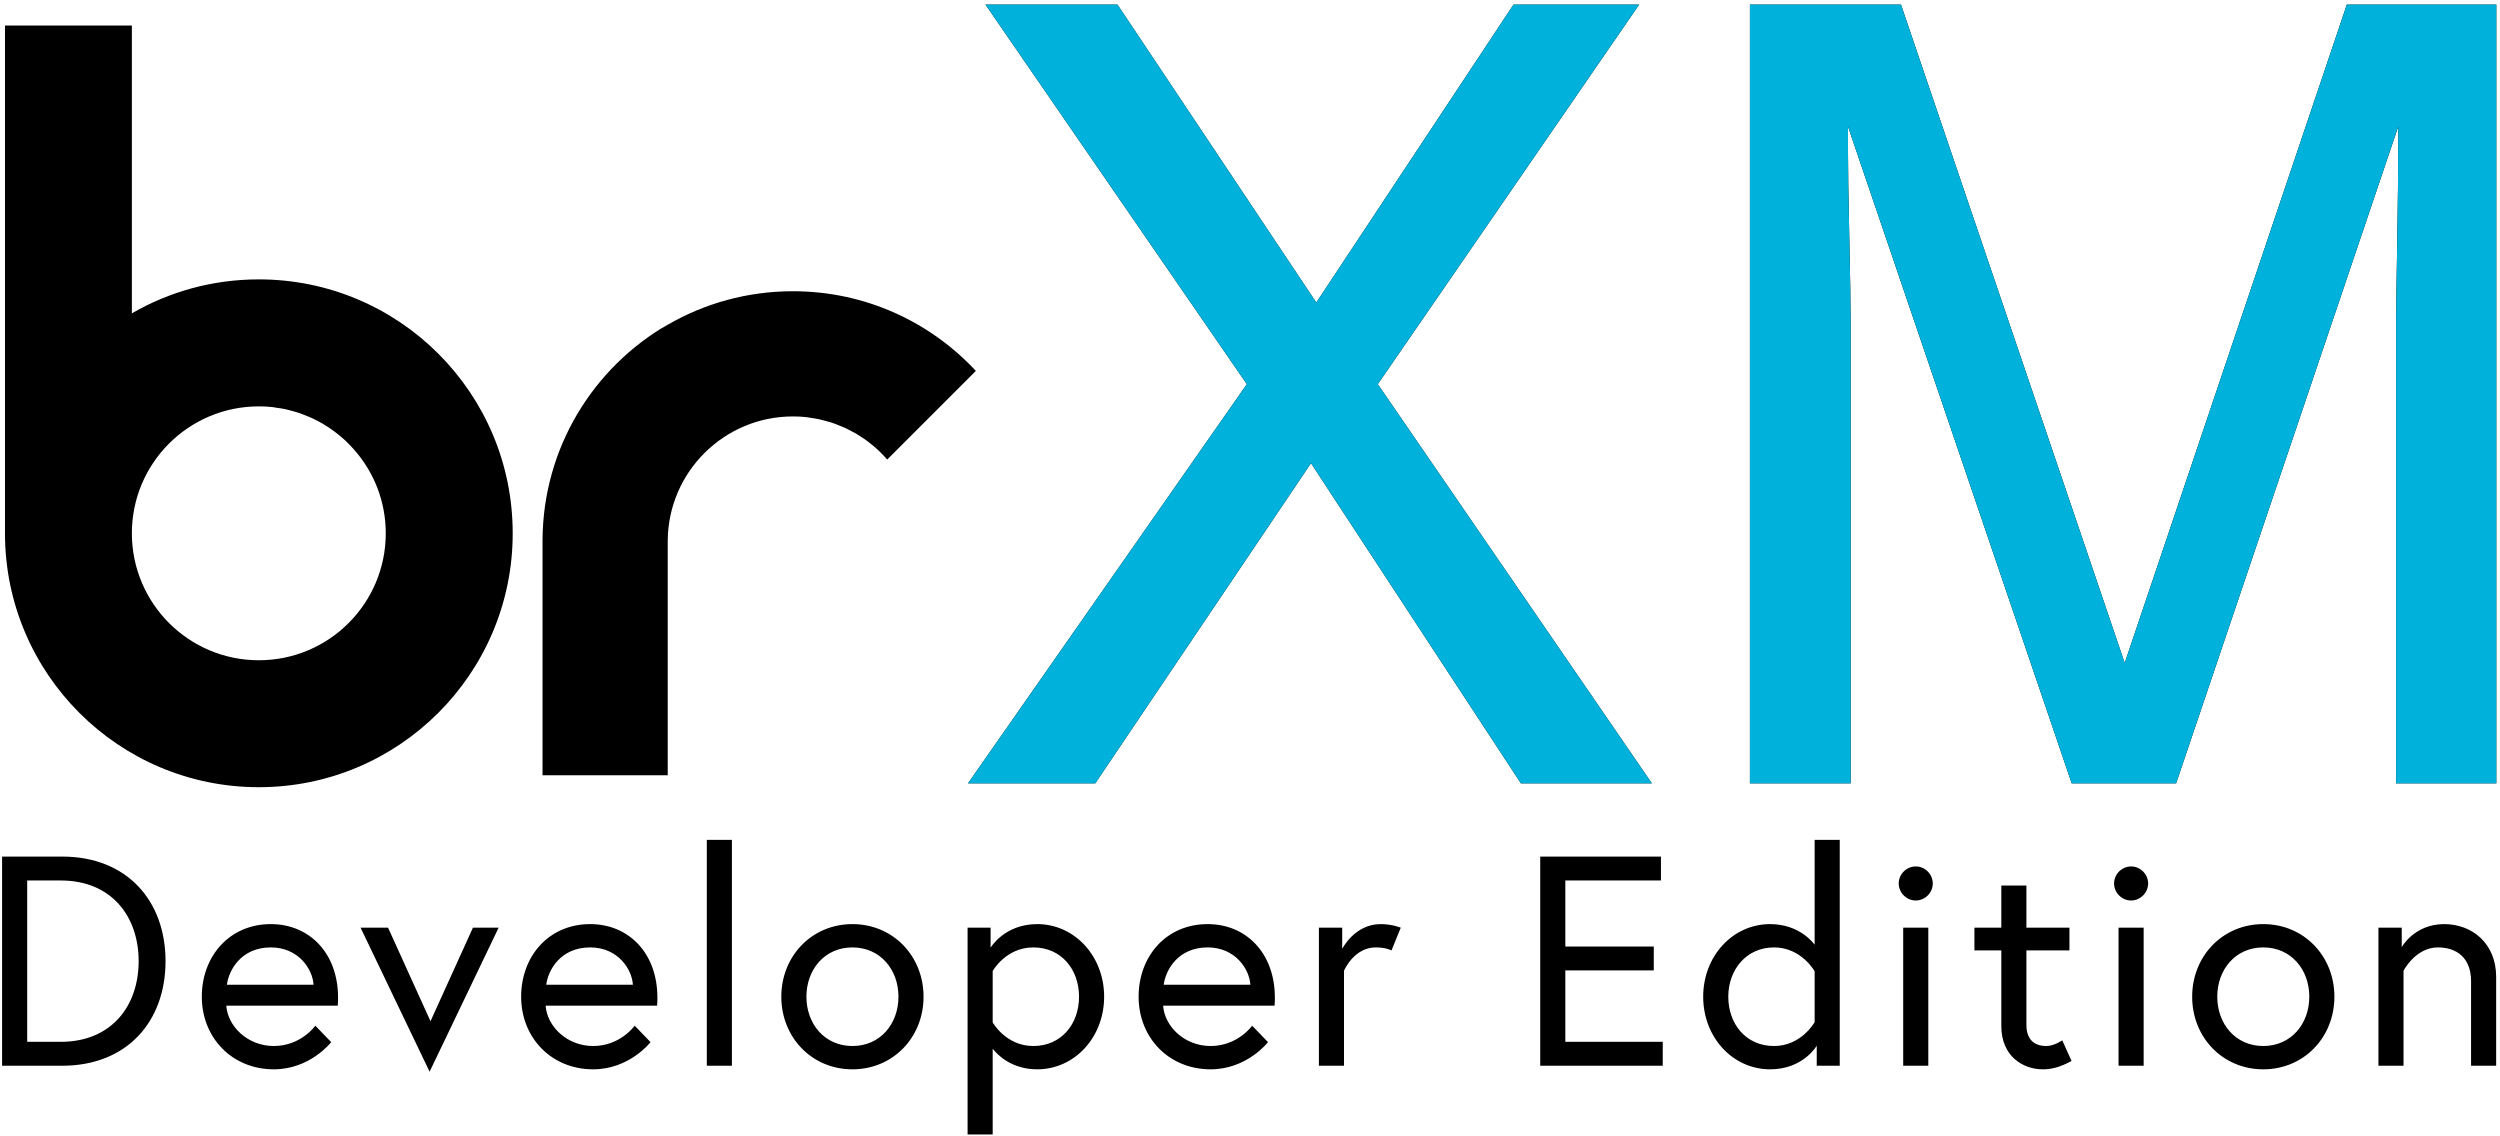
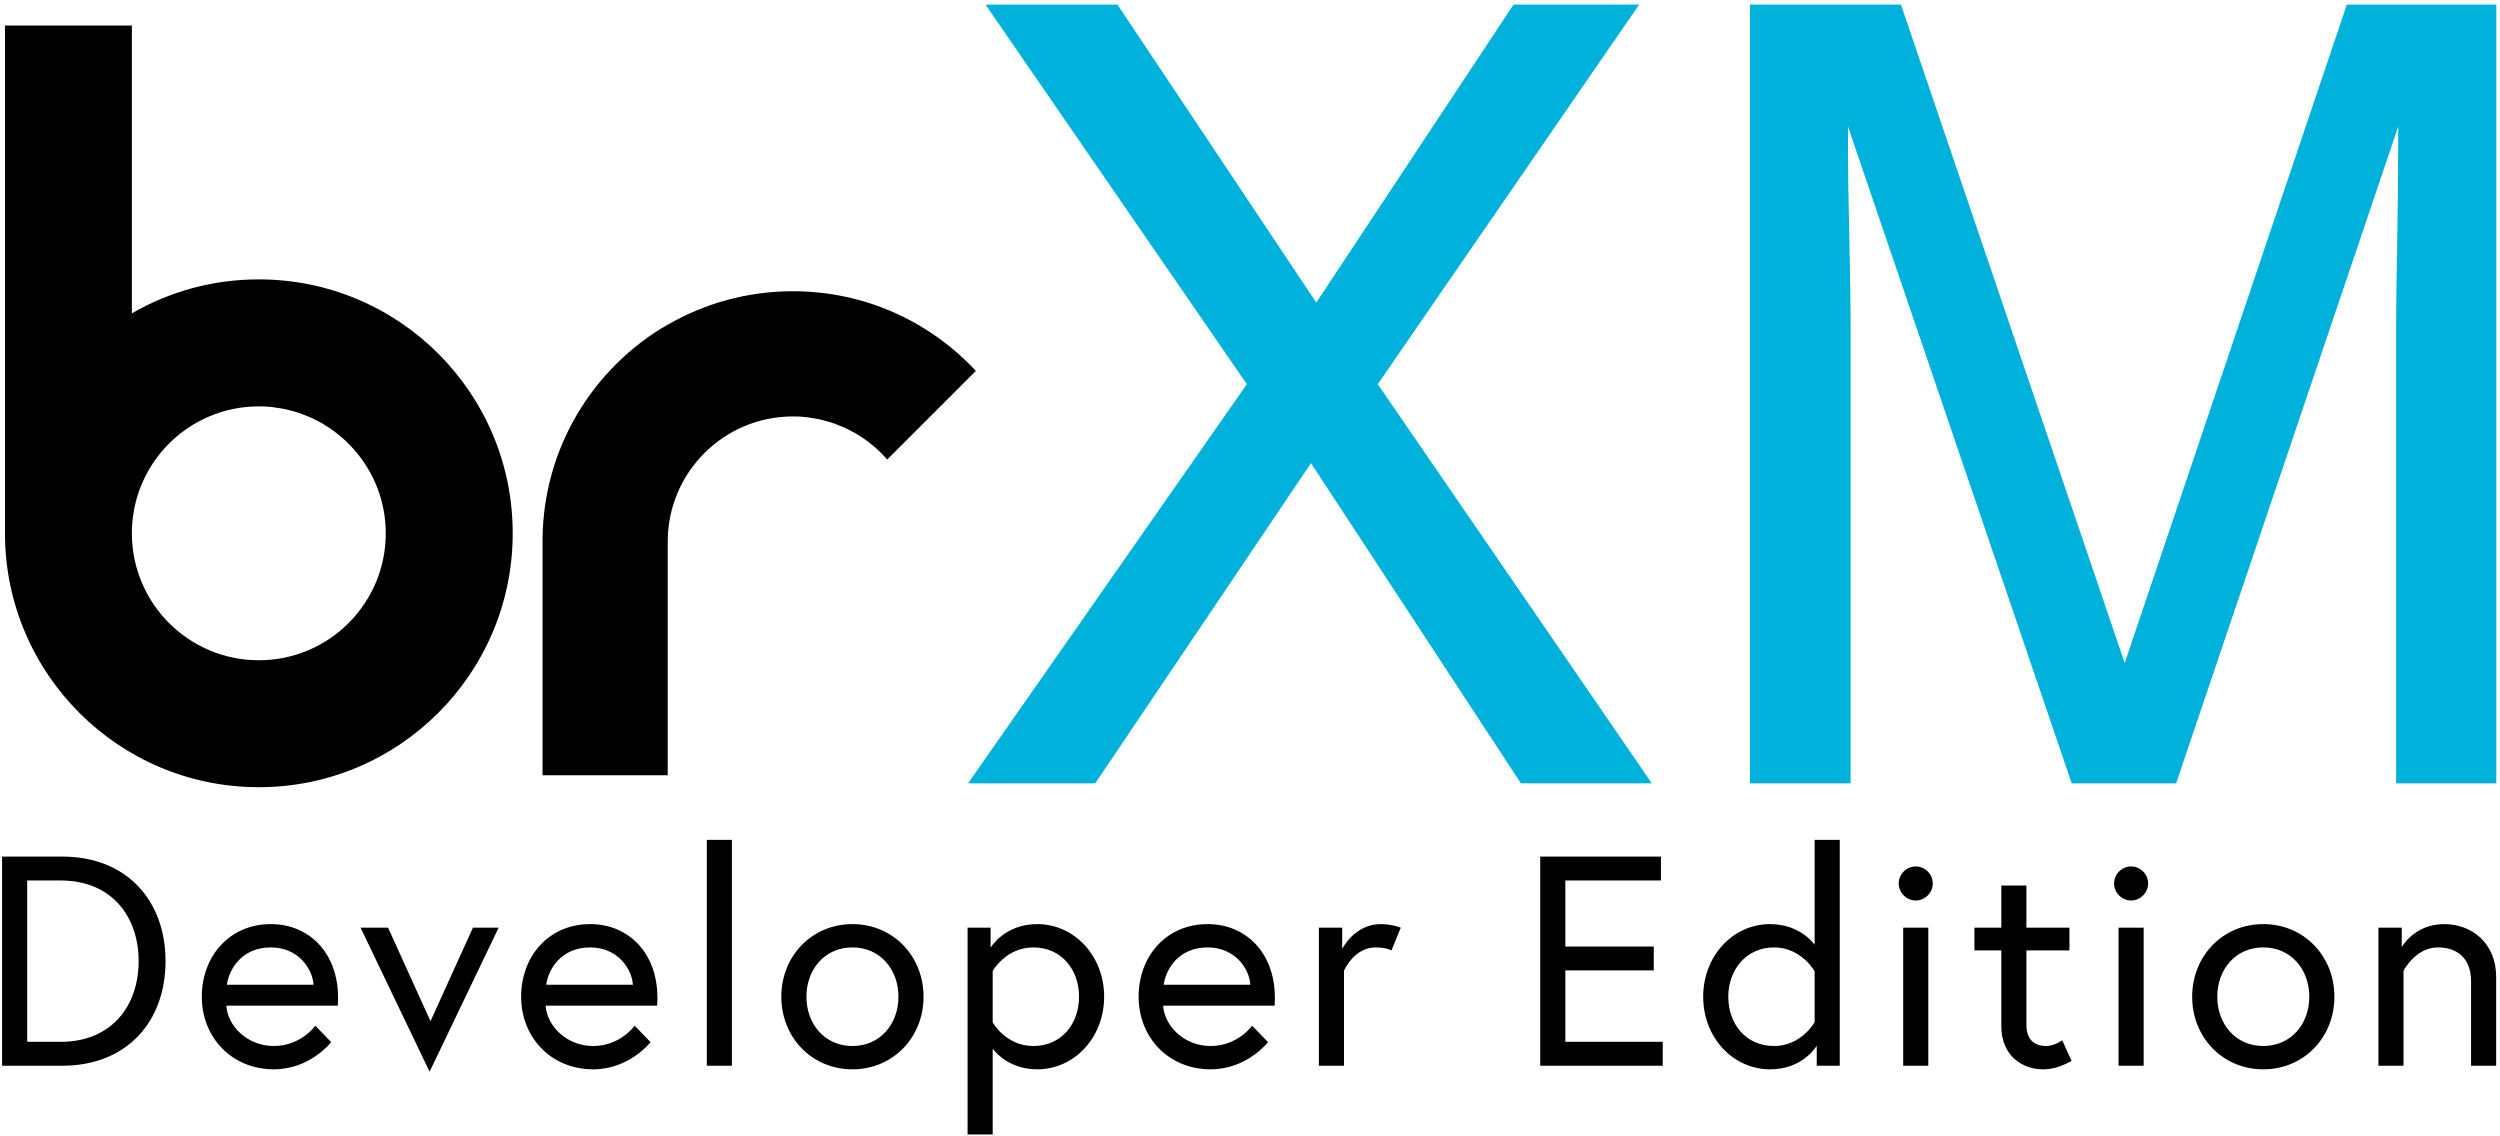
- <svg xmlns="http://www.w3.org/2000/svg" xmlns:xlink="http://www.w3.org/1999/xlink" width="502px" height="228px" viewBox="0 0 502 228" version="1.1">
-   <defs>
-     <path d="M224.423,212.298 L198.877,212.298 L254.867,132.145 L202.389,55.93 L228.894,55.93 L268.811,115.752 L308.409,55.93 L333.636,55.93 L281.159,132.145 L336.191,212.298 L309.899,212.298 L267.747,148.005 L224.423,212.298 Z M355.883,55.93 L386.22,55.93 L431.14,188.135 L475.741,55.93 L505.758,55.93 L505.758,212.298 L485.64,212.298 L485.64,120.01 C485.64,116.816 485.711,111.53 485.853,104.149 C485.995,96.769 486.066,88.857 486.066,80.412 L441.465,212.298 L420.496,212.298 L375.576,80.412 L375.576,85.202 C375.576,89.034 375.664,94.871 375.842,102.712 C376.019,110.554 376.108,116.32 376.108,120.01 L376.108,212.298 L355.883,212.298 L355.883,55.93 Z" id="path-1" />
-   </defs>
+ <svg xmlns="http://www.w3.org/2000/svg" width="502px" height="228px" viewBox="0 0 502 228" version="1.1">
  <g id="Page-1" stroke="none" stroke-width="1" fill="none" fill-rule="evenodd">
-     <g id="brXM-Developer-Edition" transform="translate(-4.5, -55)" fill-rule="nonzero">
-       <g id="Group" transform="translate(5.5, 60)">
-         <path d="M206.28,143.57 C206.5,143.71 206.74,143.85 206.98,143.97 L206.98,144 C206.74,143.86 206.5,143.72 206.28,143.57 Z" id="Path" fill="#00BBDB" />
-         <path d="M177.16,87.27 C176.6,86.63 175.99,86.02 175.38,85.42 C175.34,85.38 175.3,85.36 175.27,85.32 C174.69,84.78 174.07,84.26 173.43,83.79 C173.36,83.72 173.26,83.65 173.17,83.58 C172.59,83.15 171.99,82.75 171.35,82.36 C171.22,82.28 171.09,82.19 170.95,82.1 C170.37,81.77 169.77,81.46 169.16,81.15 C168.97,81.05 168.78,80.97 168.59,80.87 C168.01,80.62 167.42,80.38 166.82,80.16 C166.58,80.08 166.36,79.98 166.12,79.91 C165.54,79.72 164.95,79.56 164.35,79.41 L163.56,79.2 C162.93,79.07 162.32,78.98 161.68,78.89 C161.43,78.85 161.18,78.79 160.92,78.76 C160.04,78.66 159.14,78.62 158.22,78.62 C144.43,78.62 133.22,89.73 133.08,103.49 L133.08,150.68 L107.94,150.68 L107.94,103.49 C108.02,84.97 118.1,68.83 133.08,60.17 L133.08,60.2 C132.61,60.46 132.15,60.74 131.69,61.05 C132.15,60.77 132.61,60.49 133.08,60.22 L133.08,60.21 C140.46,55.93 149.06,53.48 158.22,53.48 C172.75,53.48 185.8,59.64 194.95,69.48" id="Path" fill="#000000" />
-         <path d="M50.97,51.1 C41.68,51.1 32.97,53.58 25.48,57.92 L25.48,57.93 C25,58.21 24.54,58.49 24.07,58.78 C24.54,58.47 25,58.19 25.48,57.92 L25.48,0.13 L0,0.13 L0,102.09 C0,130.24 22.82,153.07 50.97,153.07 C79.13,153.07 101.95,130.23 101.95,102.09 C101.96,73.92 79.13,51.1 50.97,51.1 Z M50.97,127.58 C36.9,127.58 25.48,116.16 25.48,102.08 C25.48,88 36.9,76.6 50.97,76.6 C51.9,76.6 52.82,76.64 53.7,76.74 C53.97,76.77 54.22,76.82 54.48,76.87 C55.13,76.95 55.75,77.05 56.38,77.18 L57.18,77.39 C57.79,77.55 58.38,77.7 58.97,77.9 C59.21,77.97 59.44,78.07 59.67,78.15 C60.28,78.38 60.87,78.62 61.46,78.87 C61.66,78.97 61.84,79.05 62.04,79.15 C62.66,79.46 63.27,79.77 63.86,80.11 C64,80.21 64.14,80.29 64.27,80.38 C64.92,80.77 65.52,81.18 66.12,81.62 C66.22,81.69 66.32,81.76 66.39,81.83 C67.04,82.31 67.66,82.83 68.25,83.38 C68.28,83.42 68.32,83.44 68.36,83.48 C68.98,84.09 69.6,84.71 70.16,85.35 C74.08,89.83 76.46,95.67 76.46,102.08 C76.47,116.16 65.05,127.58 50.97,127.58 Z" id="Shape" fill="#000000" />
-         <path d="M207.94,143.5 C208.16,143.64 208.4,143.78 208.64,143.9 L208.64,143.93 C208.4,143.79 208.16,143.65 207.94,143.5 Z" id="Path" fill="#00BBDB" />
+     <g id="brXM-Developer-Edition" fill-rule="nonzero">
+       <g id="br" transform="translate(1, 5)" fill="#000000">
+         <path d="M177.16,87.27 C176.6,86.63 175.99,86.02 175.38,85.42 C175.34,85.38 175.3,85.36 175.27,85.32 C174.69,84.78 174.07,84.26 173.43,83.79 C173.36,83.72 173.26,83.65 173.17,83.58 C172.59,83.15 171.99,82.75 171.35,82.36 C171.22,82.28 171.09,82.19 170.95,82.1 C170.37,81.77 169.77,81.46 169.16,81.15 C168.97,81.05 168.78,80.97 168.59,80.87 C168.01,80.62 167.42,80.38 166.82,80.16 C166.58,80.08 166.36,79.98 166.12,79.91 C165.54,79.72 164.95,79.56 164.35,79.41 L163.56,79.2 C162.93,79.07 162.32,78.98 161.68,78.89 C161.43,78.85 161.18,78.79 160.92,78.76 C160.04,78.66 159.14,78.62 158.22,78.62 C144.43,78.62 133.22,89.73 133.08,103.49 L133.08,150.68 L107.94,150.68 L107.94,103.49 C108.02,84.97 118.1,68.83 133.08,60.17 L133.08,60.2 C132.61,60.46 132.15,60.74 131.69,61.05 C132.15,60.77 132.61,60.49 133.08,60.22 L133.08,60.21 C140.46,55.93 149.06,53.48 158.22,53.48 C172.75,53.48 185.8,59.64 194.95,69.48" id="Path" />
+         <path d="M50.97,51.1 C41.68,51.1 32.97,53.58 25.48,57.92 L25.48,57.93 C25,58.21 24.54,58.49 24.07,58.78 C24.54,58.47 25,58.19 25.48,57.92 L25.48,0.13 L0,0.13 L0,102.09 C0,130.24 22.82,153.07 50.97,153.07 C79.13,153.07 101.95,130.23 101.95,102.09 C101.96,73.92 79.13,51.1 50.97,51.1 Z M50.97,127.58 C36.9,127.58 25.48,116.16 25.48,102.08 C25.48,88 36.9,76.6 50.97,76.6 C51.9,76.6 52.82,76.64 53.7,76.74 C53.97,76.77 54.22,76.82 54.48,76.87 C55.13,76.95 55.75,77.05 56.38,77.18 L57.18,77.39 C57.79,77.55 58.38,77.7 58.97,77.9 C59.21,77.97 59.44,78.07 59.67,78.15 C60.28,78.38 60.87,78.62 61.46,78.87 C61.66,78.97 61.84,79.05 62.04,79.15 C62.66,79.46 63.27,79.77 63.86,80.11 C64,80.21 64.14,80.29 64.27,80.38 C64.92,80.77 65.52,81.18 66.12,81.62 C66.22,81.69 66.32,81.76 66.39,81.83 C67.04,82.31 67.66,82.83 68.25,83.38 C68.28,83.42 68.32,83.44 68.36,83.48 C68.98,84.09 69.6,84.71 70.16,85.35 C74.08,89.83 76.46,95.67 76.46,102.08 C76.47,116.16 65.05,127.58 50.97,127.58 Z" id="Shape" />
      </g>
-       <g id="XM">
-         <use fill="#000000" xlink:href="#path-1" />
-         <use fill="#00B2DB" xlink:href="#path-1" />
+       <g id="XM" transform="translate(193.5, 0)" fill="#00B2DB">
+         <path d="M26.423,157.298 L0.877,157.298 L56.867,77.145 L4.389,0.93 L30.894,0.93 L70.811,60.752 L110.409,0.93 L135.636,0.93 L83.159,77.145 L138.191,157.298 L111.899,157.298 L69.747,93.005 L26.423,157.298 Z M157.883,0.93 L188.22,0.93 L233.14,133.135 L277.741,0.93 L307.758,0.93 L307.758,157.298 L287.64,157.298 L287.64,65.01 C287.64,61.816 287.711,56.53 287.853,49.149 C287.995,41.769 288.066,33.857 288.066,25.412 L243.465,157.298 L222.496,157.298 L177.576,25.412 L177.576,30.202 C177.576,34.034 177.664,39.871 177.842,47.712 C178.019,55.554 178.108,61.32 178.108,65.01 L178.108,157.298 L157.883,157.298 L157.883,0.93 Z" id="path-1" />
      </g>
-       <path d="M16.98,227 C30,227 37.74,235.88 37.74,248 C37.74,260.12 30,269 16.98,269 L4.92,269 L4.92,227 L16.98,227 Z M16.68,264.2 C26.94,264.2 32.34,256.94 32.34,248 C32.34,239.06 26.94,231.8 16.68,231.8 L9.96,231.8 L9.96,264.2 L16.68,264.2 Z M58.882,240.56 C66.622,240.56 72.382,246.38 72.382,255.32 C72.382,255.86 72.382,256.28 72.322,256.94 L49.942,256.94 C50.242,261.14 54.262,265.04 59.482,265.04 C64.942,265.04 67.822,260.96 67.822,260.96 L71.002,264.26 C71.002,264.26 66.802,269.72 59.482,269.72 C51.082,269.72 45.022,263.36 45.022,255.14 C45.022,247.04 50.542,240.56 58.882,240.56 Z M50.062,252.74 L67.462,252.74 C67.282,249.62 64.462,245.24 58.882,245.24 C52.882,245.24 50.422,249.86 50.062,252.74 Z M76.904,241.28 L82.424,241.28 L90.944,260.06 L99.464,241.28 L104.624,241.28 L90.764,270.2 L76.904,241.28 Z M123.005,240.56 C130.745,240.56 136.505,246.38 136.505,255.32 C136.505,255.86 136.505,256.28 136.445,256.94 L114.065,256.94 C114.365,261.14 118.385,265.04 123.605,265.04 C129.065,265.04 131.945,260.96 131.945,260.96 L135.125,264.26 C135.125,264.26 130.925,269.72 123.605,269.72 C115.205,269.72 109.145,263.36 109.145,255.14 C109.145,247.04 114.665,240.56 123.005,240.56 Z M114.185,252.74 L131.585,252.74 C131.405,249.62 128.585,245.24 123.005,245.24 C117.005,245.24 114.545,249.86 114.185,252.74 Z M146.427,269 L146.427,223.64 L151.467,223.64 L151.467,269 L146.427,269 Z M175.669,240.56 C183.829,240.56 189.949,246.98 189.949,255.14 C189.949,263.3 183.829,269.72 175.669,269.72 C167.509,269.72 161.389,263.3 161.389,255.14 C161.389,246.98 167.509,240.56 175.669,240.56 Z M175.669,265.04 C181.249,265.04 184.909,260.6 184.909,255.14 C184.909,249.68 181.249,245.24 175.669,245.24 C170.089,245.24 166.429,249.68 166.429,255.14 C166.429,260.6 170.089,265.04 175.669,265.04 Z M198.791,241.28 L203.411,241.28 L203.411,245.3 C203.411,245.3 206.171,240.56 212.771,240.56 C220.271,240.56 226.211,246.98 226.211,255.14 C226.211,263.3 220.271,269.72 212.771,269.72 C207.671,269.72 204.791,266.84 203.831,265.58 L203.831,282.8 L198.791,282.8 L198.791,241.28 Z M203.831,249.98 L203.831,260.3 C203.831,260.3 206.471,265.04 211.991,265.04 C217.631,265.04 221.171,260.6 221.171,255.14 C221.171,249.68 217.631,245.24 211.991,245.24 C206.471,245.24 203.831,249.98 203.831,249.98 Z M246.993,240.56 C254.733,240.56 260.493,246.38 260.493,255.32 C260.493,255.86 260.493,256.28 260.433,256.94 L238.053,256.94 C238.353,261.14 242.373,265.04 247.593,265.04 C253.053,265.04 255.933,260.96 255.933,260.96 L259.113,264.26 C259.113,264.26 254.913,269.72 247.593,269.72 C239.193,269.72 233.133,263.36 233.133,255.14 C233.133,247.04 238.653,240.56 246.993,240.56 Z M238.173,252.74 L255.573,252.74 C255.393,249.62 252.573,245.24 246.993,245.24 C240.993,245.24 238.533,249.86 238.173,252.74 Z M281.755,240.56 C284.035,240.56 285.775,241.28 285.775,241.28 L283.915,245.84 C283.915,245.84 282.835,245.24 280.735,245.24 C276.355,245.24 274.375,249.92 274.375,249.92 L274.375,269 L269.335,269 L269.335,241.28 L274.015,241.28 L274.015,245.54 C274.015,245.54 276.475,240.56 281.755,240.56 Z M318.818,231.8 L318.818,245.06 L336.578,245.06 L336.578,249.86 L318.818,249.86 L318.818,264.2 L338.378,264.2 L338.378,269 L313.778,269 L313.778,227 L338.018,227 L338.018,231.8 L318.818,231.8 Z M359.94,240.56 C366.06,240.56 368.88,244.7 368.88,244.7 L368.88,223.64 L373.92,223.64 L373.92,269 L369.3,269 L369.3,264.98 C369.3,264.98 366.6,269.72 359.94,269.72 C352.44,269.72 346.5,263.3 346.5,255.14 C346.5,246.98 352.44,240.56 359.94,240.56 Z M368.88,260.24 L368.88,250.04 C368.88,250.04 366.24,245.24 360.72,245.24 C355.2,245.24 351.54,249.68 351.54,255.14 C351.54,260.6 355.08,265.04 360.72,265.04 C366.24,265.04 368.88,260.24 368.88,260.24 Z M386.662,269 L386.662,241.28 L391.702,241.28 L391.702,269 L386.662,269 Z M385.762,232.4 C385.762,230.54 387.322,228.98 389.182,228.98 C391.042,228.98 392.602,230.54 392.602,232.4 C392.602,234.26 391.042,235.82 389.182,235.82 C387.322,235.82 385.762,234.26 385.762,232.4 Z M400.964,245.84 L400.964,241.28 L406.364,241.28 L406.364,232.82 L411.404,232.82 L411.404,241.28 L420.044,241.28 L420.044,245.84 L411.404,245.84 L411.404,260.78 C411.404,263.48 412.724,265.04 415.424,265.04 C416.984,265.04 418.604,263.9 418.604,263.9 L420.464,268.04 C418.064,269.36 416.324,269.72 414.704,269.72 C410.744,269.72 406.364,267.14 406.364,261.02 L406.364,245.84 L400.964,245.84 Z M429.905,269 L429.905,241.28 L434.945,241.28 L434.945,269 L429.905,269 Z M429.005,232.4 C429.005,230.54 430.565,228.98 432.425,228.98 C434.285,228.98 435.845,230.54 435.845,232.4 C435.845,234.26 434.285,235.82 432.425,235.82 C430.565,235.82 429.005,234.26 429.005,232.4 Z M458.967,240.56 C467.127,240.56 473.247,246.98 473.247,255.14 C473.247,263.3 467.127,269.72 458.967,269.72 C450.807,269.72 444.687,263.3 444.687,255.14 C444.687,246.98 450.807,240.56 458.967,240.56 Z M458.967,265.04 C464.547,265.04 468.207,260.6 468.207,255.14 C468.207,249.68 464.547,245.24 458.967,245.24 C453.387,245.24 449.727,249.68 449.727,255.14 C449.727,260.6 453.387,265.04 458.967,265.04 Z M495.289,240.56 C500.809,240.56 505.729,244.34 505.729,251.18 L505.729,269 L500.689,269 L500.689,252.02 C500.689,247.28 497.749,245.24 494.029,245.24 C489.529,245.24 487.129,249.92 487.129,249.92 L487.129,269 L482.089,269 L482.089,241.28 L486.769,241.28 L486.769,245.18 C486.769,245.18 489.289,240.56 495.289,240.56 Z" id="DeveloperEdition" fill="#000000" />
+       <path d="M12.48,172 C25.5,172 33.24,180.88 33.24,193 C33.24,205.12 25.5,214 12.48,214 L0.42,214 L0.42,172 L12.48,172 Z M12.18,209.2 C22.44,209.2 27.84,201.94 27.84,193 C27.84,184.06 22.44,176.8 12.18,176.8 L5.46,176.8 L5.46,209.2 L12.18,209.2 Z M54.382,185.56 C62.122,185.56 67.882,191.38 67.882,200.32 C67.882,200.86 67.882,201.28 67.822,201.94 L45.442,201.94 C45.742,206.14 49.762,210.04 54.982,210.04 C60.442,210.04 63.322,205.96 63.322,205.96 L66.502,209.26 C66.502,209.26 62.302,214.72 54.982,214.72 C46.582,214.72 40.522,208.36 40.522,200.14 C40.522,192.04 46.042,185.56 54.382,185.56 Z M45.562,197.74 L62.962,197.74 C62.782,194.62 59.962,190.24 54.382,190.24 C48.382,190.24 45.922,194.86 45.562,197.74 Z M72.404,186.28 L77.924,186.28 L86.444,205.06 L94.964,186.28 L100.124,186.28 L86.264,215.2 L72.404,186.28 Z M118.505,185.56 C126.245,185.56 132.005,191.38 132.005,200.32 C132.005,200.86 132.005,201.28 131.945,201.94 L109.565,201.94 C109.865,206.14 113.885,210.04 119.105,210.04 C124.565,210.04 127.445,205.96 127.445,205.96 L130.625,209.26 C130.625,209.26 126.425,214.72 119.105,214.72 C110.705,214.72 104.645,208.36 104.645,200.14 C104.645,192.04 110.165,185.56 118.505,185.56 Z M109.685,197.74 L127.085,197.74 C126.905,194.62 124.085,190.24 118.505,190.24 C112.505,190.24 110.045,194.86 109.685,197.74 Z M141.927,214 L141.927,168.64 L146.967,168.64 L146.967,214 L141.927,214 Z M171.169,185.56 C179.329,185.56 185.449,191.98 185.449,200.14 C185.449,208.3 179.329,214.72 171.169,214.72 C163.009,214.72 156.889,208.3 156.889,200.14 C156.889,191.98 163.009,185.56 171.169,185.56 Z M171.169,210.04 C176.749,210.04 180.409,205.6 180.409,200.14 C180.409,194.68 176.749,190.24 171.169,190.24 C165.589,190.24 161.929,194.68 161.929,200.14 C161.929,205.6 165.589,210.04 171.169,210.04 Z M194.291,186.28 L198.911,186.28 L198.911,190.3 C198.911,190.3 201.671,185.56 208.271,185.56 C215.771,185.56 221.711,191.98 221.711,200.14 C221.711,208.3 215.771,214.72 208.271,214.72 C203.171,214.72 200.291,211.84 199.331,210.58 L199.331,227.8 L194.291,227.8 L194.291,186.28 Z M199.331,194.98 L199.331,205.3 C199.331,205.3 201.971,210.04 207.491,210.04 C213.131,210.04 216.671,205.6 216.671,200.14 C216.671,194.68 213.131,190.24 207.491,190.24 C201.971,190.24 199.331,194.98 199.331,194.98 Z M242.493,185.56 C250.233,185.56 255.993,191.38 255.993,200.32 C255.993,200.86 255.993,201.28 255.933,201.94 L233.553,201.94 C233.853,206.14 237.873,210.04 243.093,210.04 C248.553,210.04 251.433,205.96 251.433,205.96 L254.613,209.26 C254.613,209.26 250.413,214.72 243.093,214.72 C234.693,214.72 228.633,208.36 228.633,200.14 C228.633,192.04 234.153,185.56 242.493,185.56 Z M233.673,197.74 L251.073,197.74 C250.893,194.62 248.073,190.24 242.493,190.24 C236.493,190.24 234.033,194.86 233.673,197.74 Z M277.255,185.56 C279.535,185.56 281.275,186.28 281.275,186.28 L279.415,190.84 C279.415,190.84 278.335,190.24 276.235,190.24 C271.855,190.24 269.875,194.92 269.875,194.92 L269.875,214 L264.835,214 L264.835,186.28 L269.515,186.28 L269.515,190.54 C269.515,190.54 271.975,185.56 277.255,185.56 Z M314.318,176.8 L314.318,190.06 L332.078,190.06 L332.078,194.86 L314.318,194.86 L314.318,209.2 L333.878,209.2 L333.878,214 L309.278,214 L309.278,172 L333.518,172 L333.518,176.8 L314.318,176.8 Z M355.44,185.56 C361.56,185.56 364.38,189.7 364.38,189.7 L364.38,168.64 L369.42,168.64 L369.42,214 L364.8,214 L364.8,209.98 C364.8,209.98 362.1,214.72 355.44,214.72 C347.94,214.72 342,208.3 342,200.14 C342,191.98 347.94,185.56 355.44,185.56 Z M364.38,205.24 L364.38,195.04 C364.38,195.04 361.74,190.24 356.22,190.24 C350.7,190.24 347.04,194.68 347.04,200.14 C347.04,205.6 350.58,210.04 356.22,210.04 C361.74,210.04 364.38,205.24 364.38,205.24 Z M382.162,214 L382.162,186.28 L387.202,186.28 L387.202,214 L382.162,214 Z M381.262,177.4 C381.262,175.54 382.822,173.98 384.682,173.98 C386.542,173.98 388.102,175.54 388.102,177.4 C388.102,179.26 386.542,180.82 384.682,180.82 C382.822,180.82 381.262,179.26 381.262,177.4 Z M396.464,190.84 L396.464,186.28 L401.864,186.28 L401.864,177.82 L406.904,177.82 L406.904,186.28 L415.544,186.28 L415.544,190.84 L406.904,190.84 L406.904,205.78 C406.904,208.48 408.224,210.04 410.924,210.04 C412.484,210.04 414.104,208.9 414.104,208.9 L415.964,213.04 C413.564,214.36 411.824,214.72 410.204,214.72 C406.244,214.72 401.864,212.14 401.864,206.02 L401.864,190.84 L396.464,190.84 Z M425.405,214 L425.405,186.28 L430.445,186.28 L430.445,214 L425.405,214 Z M424.505,177.4 C424.505,175.54 426.065,173.98 427.925,173.98 C429.785,173.98 431.345,175.54 431.345,177.4 C431.345,179.26 429.785,180.82 427.925,180.82 C426.065,180.82 424.505,179.26 424.505,177.4 Z M454.467,185.56 C462.627,185.56 468.747,191.98 468.747,200.14 C468.747,208.3 462.627,214.72 454.467,214.72 C446.307,214.72 440.187,208.3 440.187,200.14 C440.187,191.98 446.307,185.56 454.467,185.56 Z M454.467,210.04 C460.047,210.04 463.707,205.6 463.707,200.14 C463.707,194.68 460.047,190.24 454.467,190.24 C448.887,190.24 445.227,194.68 445.227,200.14 C445.227,205.6 448.887,210.04 454.467,210.04 Z M490.789,185.56 C496.309,185.56 501.229,189.34 501.229,196.18 L501.229,214 L496.189,214 L496.189,197.02 C496.189,192.28 493.249,190.24 489.529,190.24 C485.029,190.24 482.629,194.92 482.629,194.92 L482.629,214 L477.589,214 L477.589,186.28 L482.269,186.28 L482.269,190.18 C482.269,190.18 484.789,185.56 490.789,185.56 Z" id="DeveloperEdition" fill="#000000" />
    </g>
  </g>
</svg>
